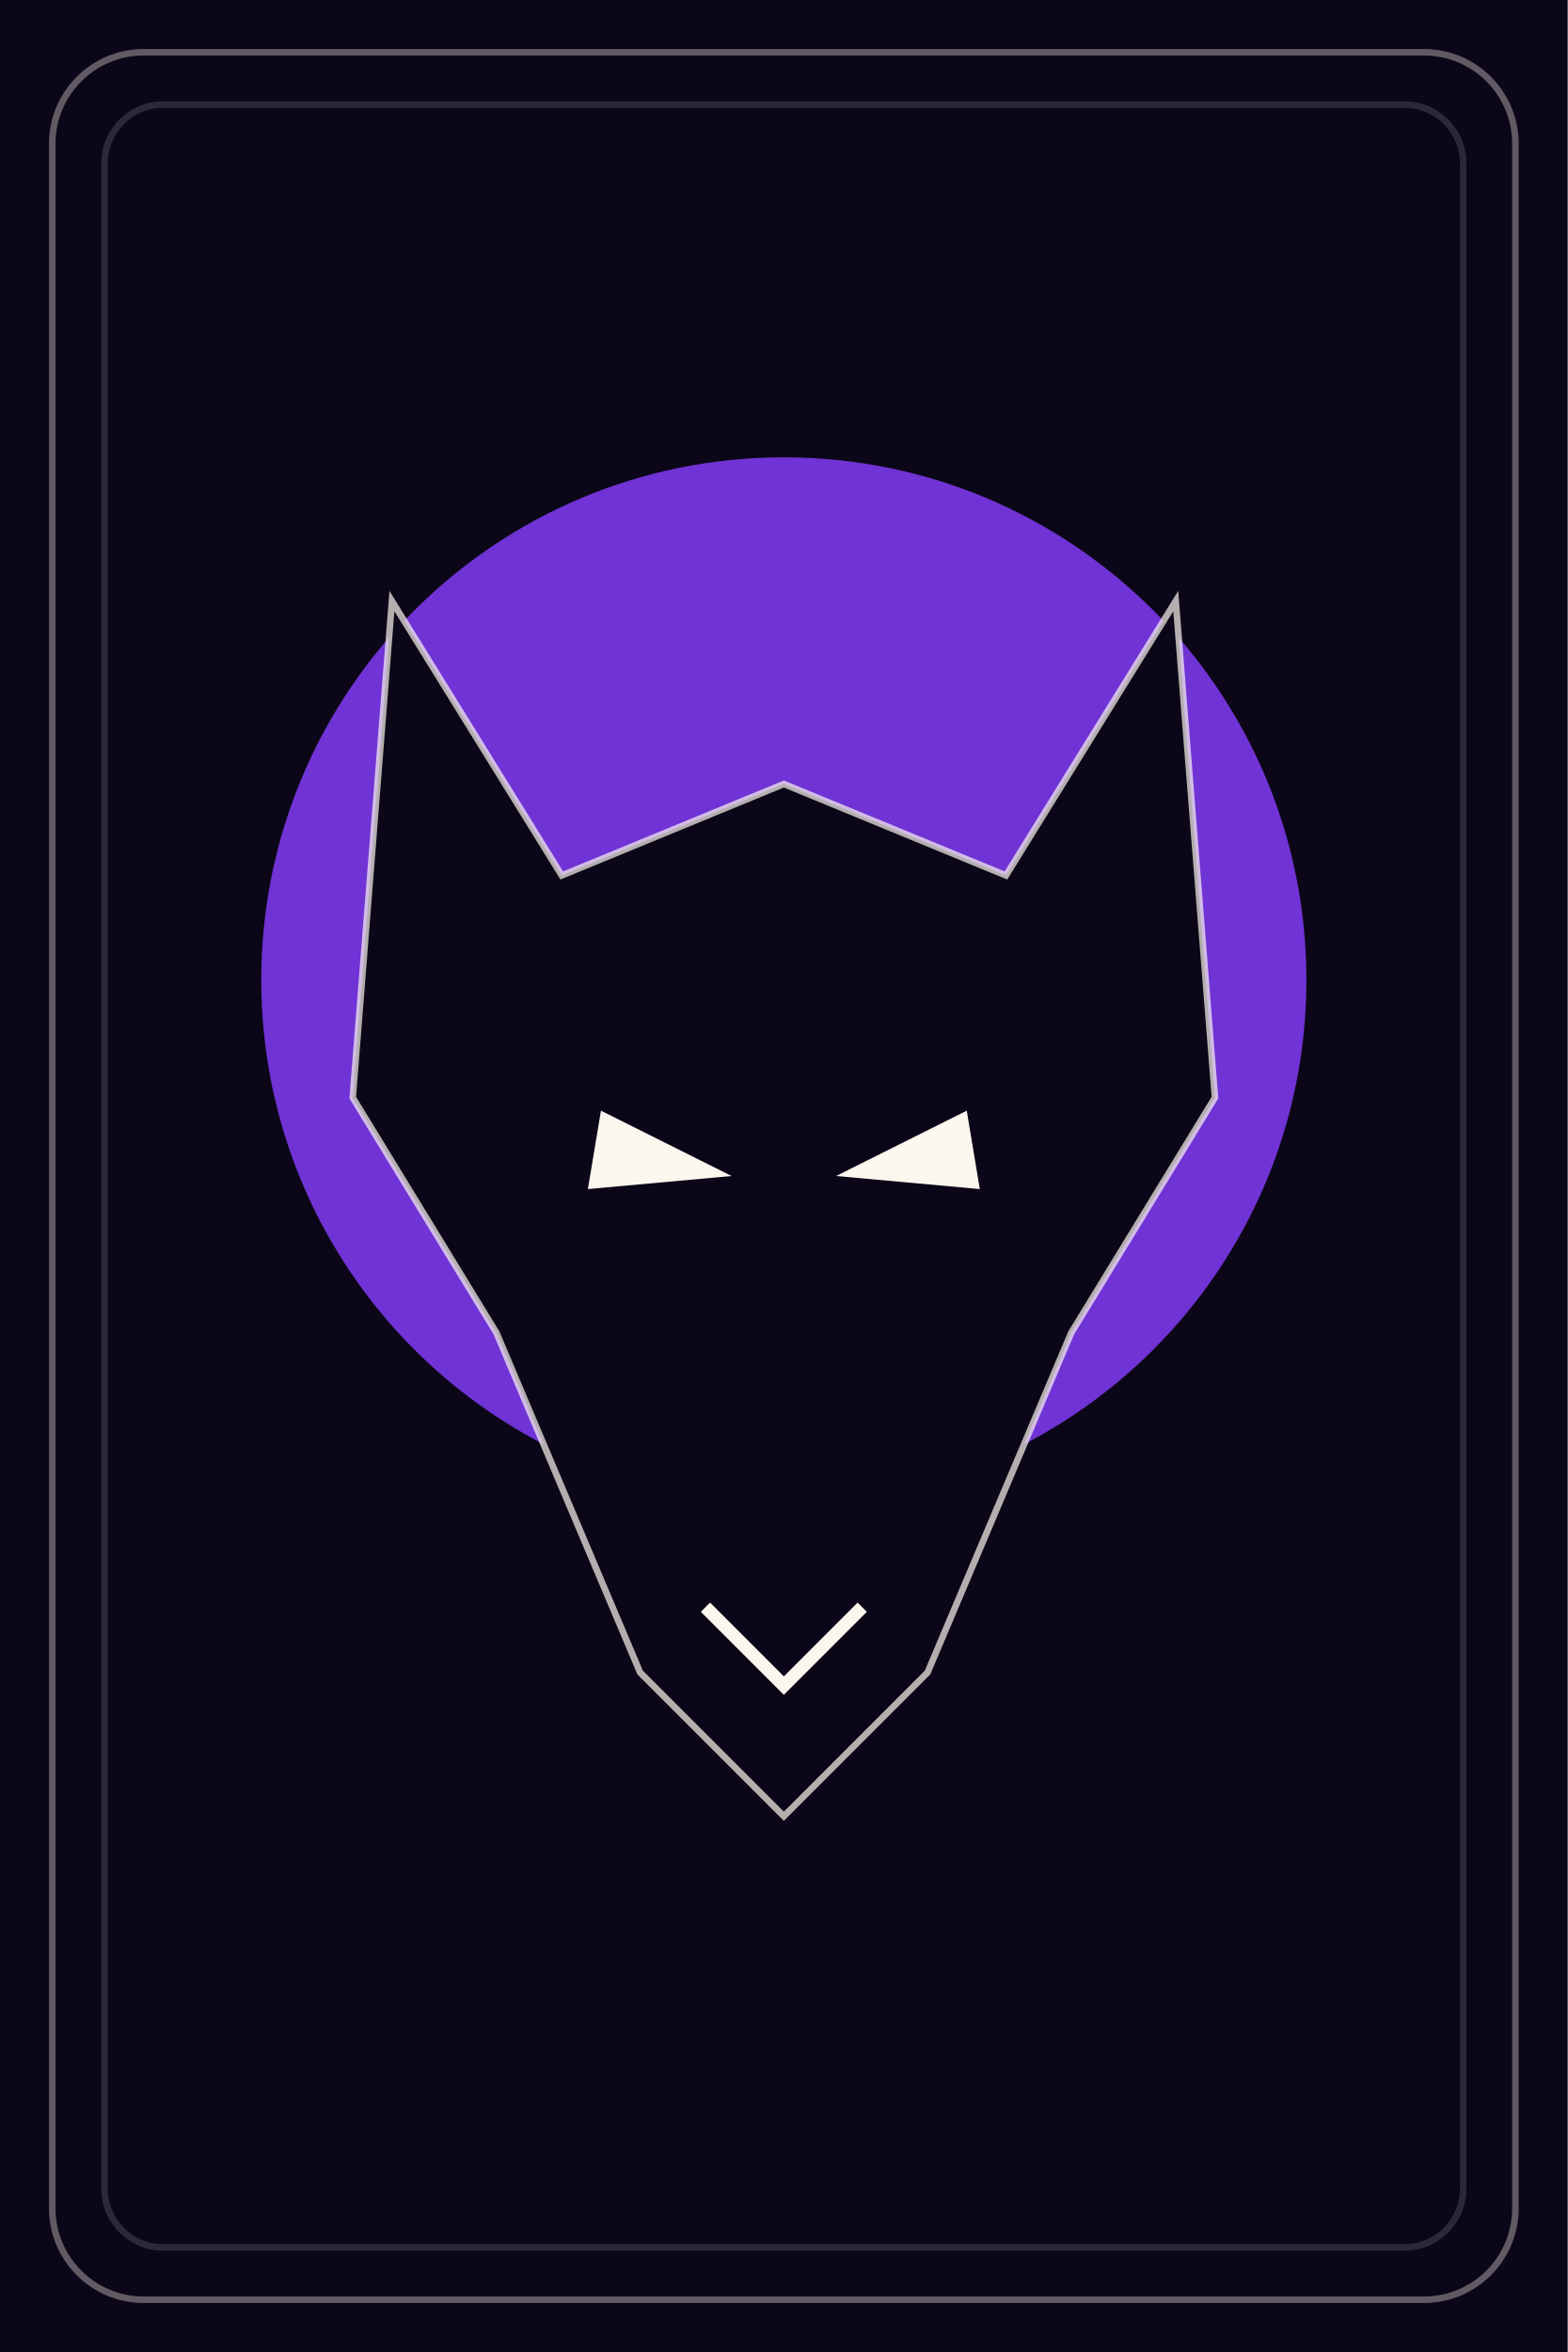
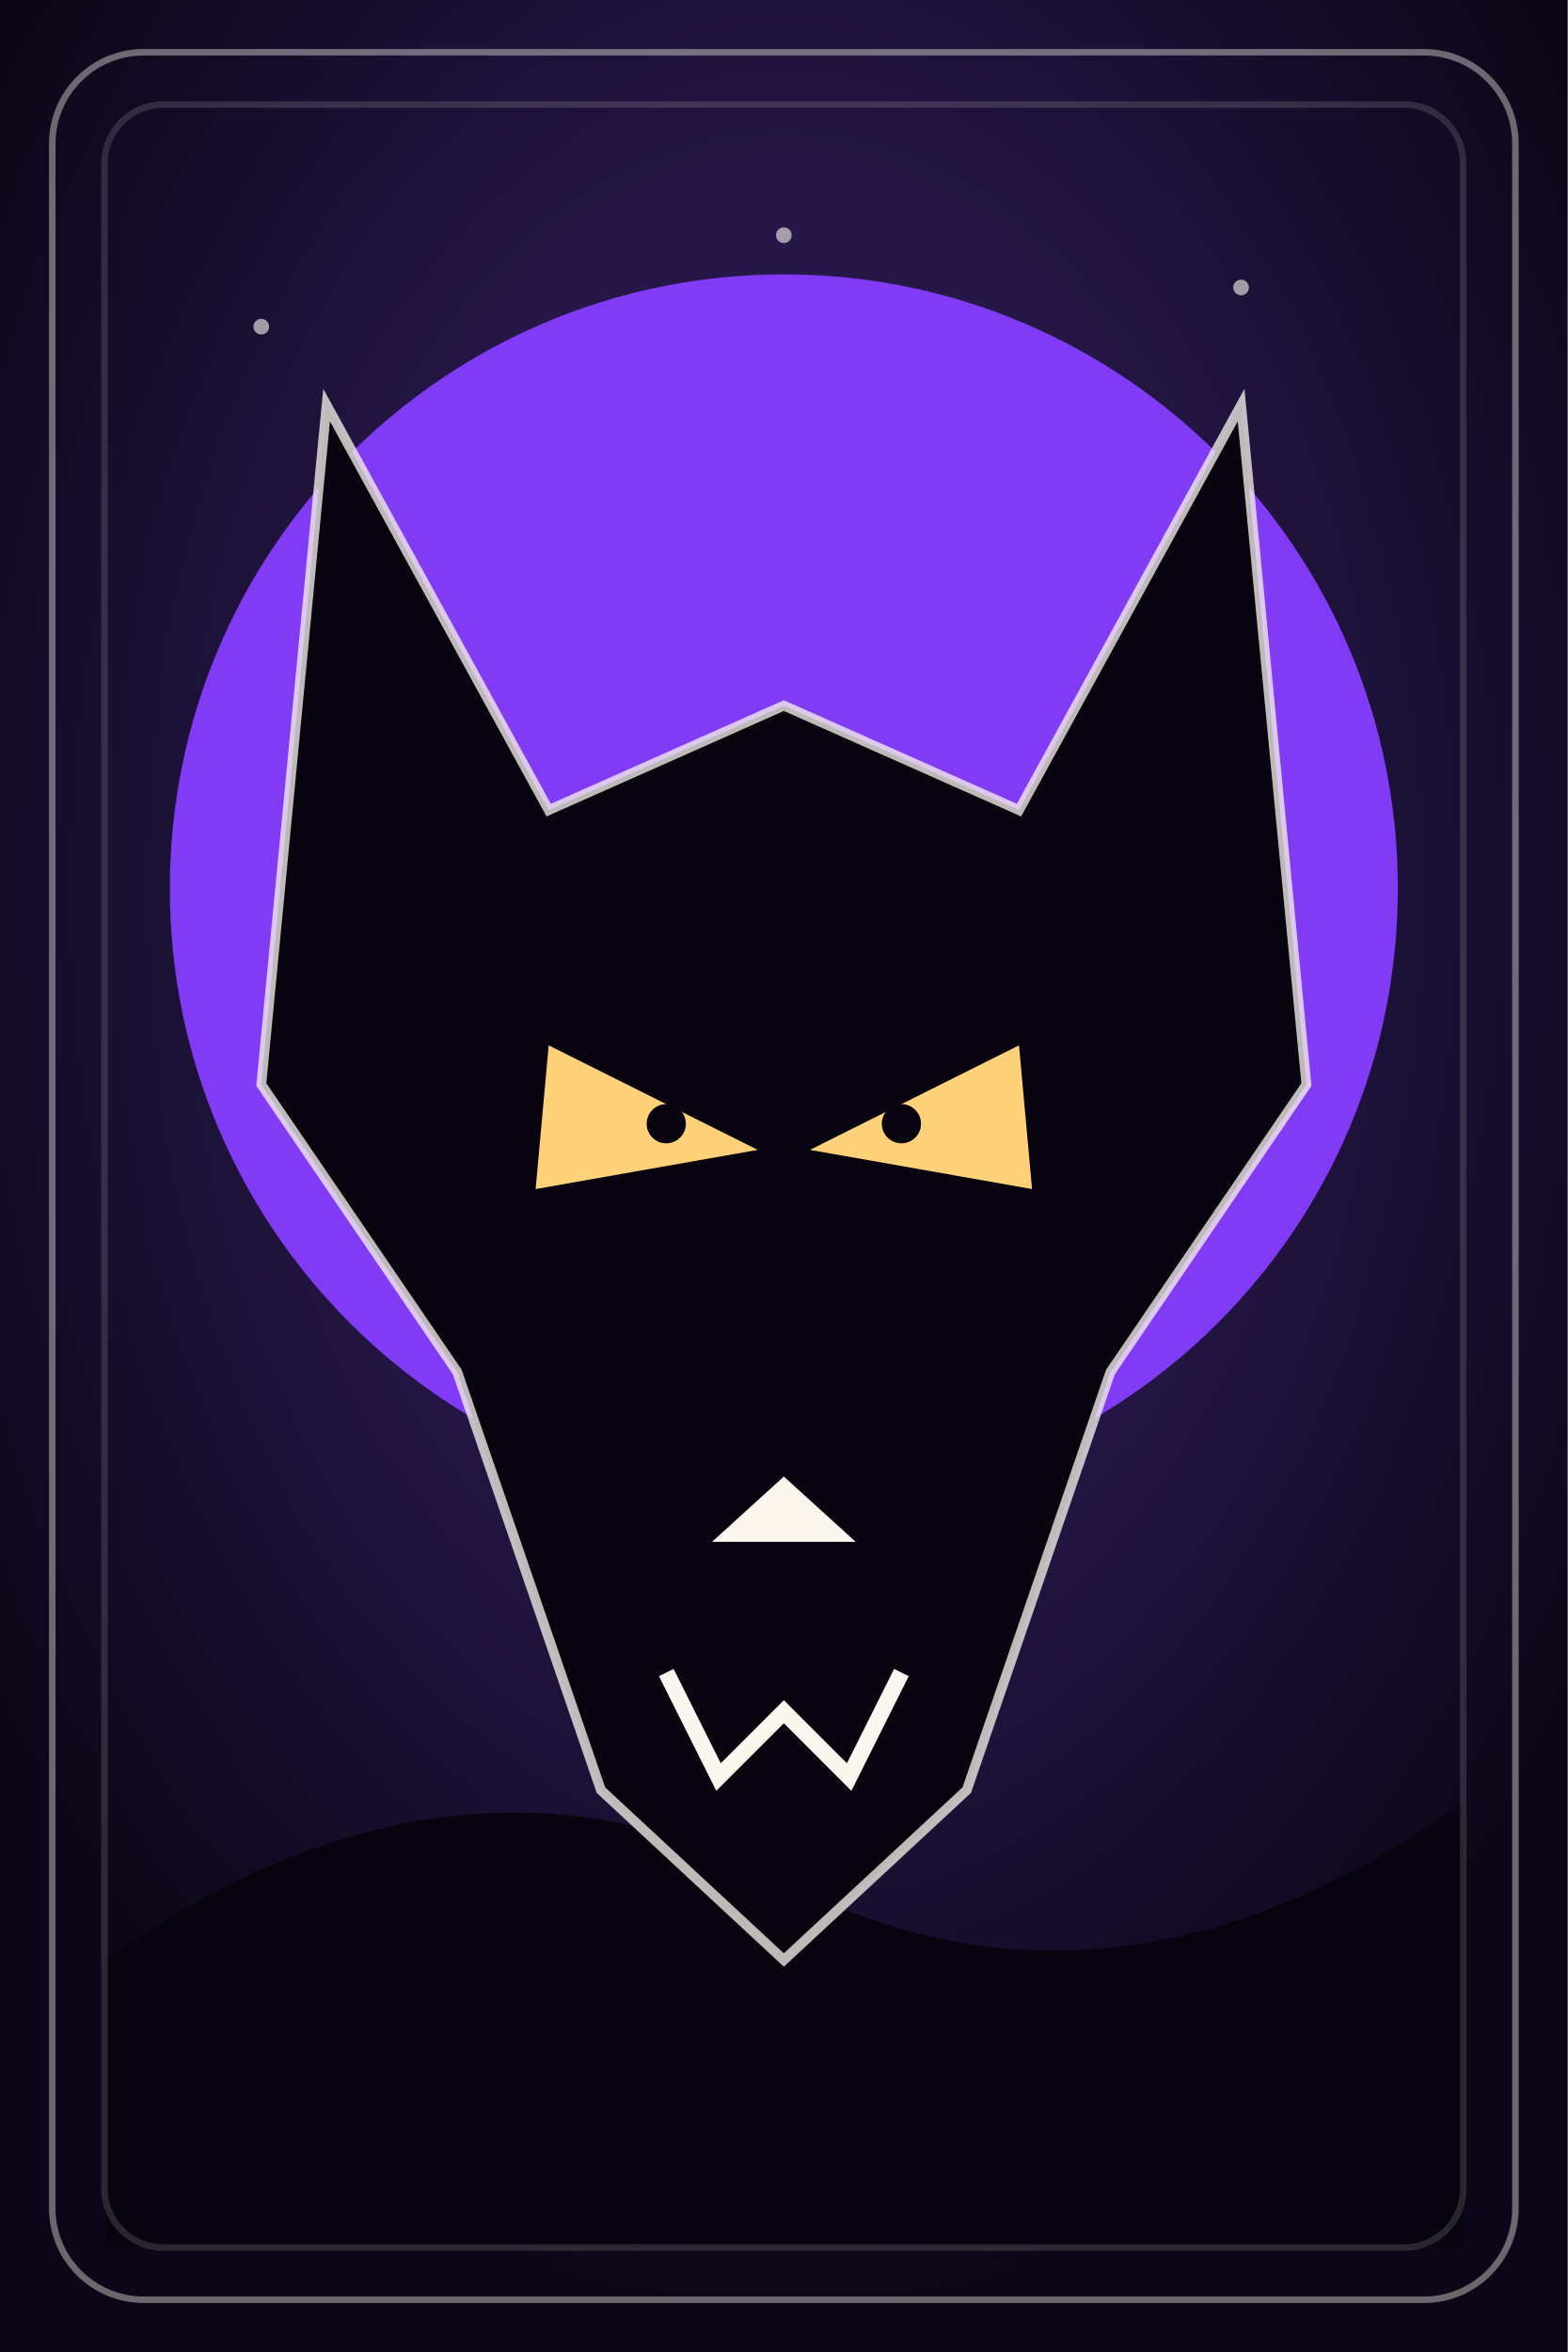
<svg xmlns="http://www.w3.org/2000/svg" viewBox="0 0 240 360">
-   <rect width="240" height="360" fill="#0c0718" />
-   <circle cx="120" cy="150" r="80" fill="#813bf5" fill-opacity=".85" />
-   <path d="M60 92l26 42 34-14 34 14 26-42 6 76-22 36-22 52-22 22-22-22-22-52-22-36z" fill="#0c0718" stroke="#fbf7ef" stroke-opacity=".7" />
-   <path d="M92 170l20 10-22 2zM148 170l-20 10 22 2z" fill="#fbf7ef" />
-   <path d="M108 246l12 12 12-12" fill="none" stroke="#fbf7ef" stroke-width="2" />
-   <rect x="8" y="8" width="224" height="344" rx="14" fill="none" stroke="#fbf7ef" stroke-opacity=".35" />
+   <defs>
+     <radialGradient id="g" cx="50%" cy="38%" r="60%">
+       <stop offset="0" stop-color="#3a2470" />
+       <stop offset="1" stop-color="#0c0718" />
+     </radialGradient>
+   </defs>
+   <rect width="240" height="360" fill="url(#g)" />
+   <circle cx="40" cy="50" r="1.2" fill="#fbf7ef" opacity=".6" />
+   <circle cx="70" cy="84" r="1.2" fill="#fbf7ef" opacity=".6" />
+   <circle cx="190" cy="44" r="1.2" fill="#fbf7ef" opacity=".6" />
+   <circle cx="204" cy="104" r="1.2" fill="#fbf7ef" opacity=".6" />
+   <circle cx="36" cy="128" r="1.2" fill="#fbf7ef" opacity=".6" />
+   <circle cx="176" cy="74" r="1.2" fill="#fbf7ef" opacity=".6" />
+   <circle cx="120" cy="36" r="1.2" fill="#fbf7ef" opacity=".6" />
+   <circle cx="120" cy="136" r="94" fill="#813bf5" />
+   <path d="M16 300 Q70 262 120 288 T224 276 V344 H16Z" fill="#07040f" />
+   <path d="M50 62l34 62 36-16 36 16 34-62 10 104-30 44-22 64-28 26-28-26-22-64-30-44z" fill="#07040f" stroke="#fbf7ef" stroke-opacity=".75" stroke-width="1.5" />
+   <path d="M84 160l32 16-34 6zM156 160l-32 16 34 6z" fill="#ffd27a" />
+   <circle cx="102" cy="172" r="3" fill="#07040f" />
+   <circle cx="138" cy="172" r="3" fill="#07040f" />
+   <path d="M102 256l8 16 10-10 10 10 8-16" fill="none" stroke="#fbf7ef" stroke-width="2.5" />
+   <path d="M120 226l-11 10h22z" fill="#fbf7ef" />
+   <rect x="8" y="8" width="224" height="344" rx="14" fill="none" stroke="#fbf7ef" stroke-opacity=".4" />
  <rect x="16" y="16" width="208" height="328" rx="9" fill="none" stroke="#fbf7ef" stroke-opacity=".14" />
</svg>
